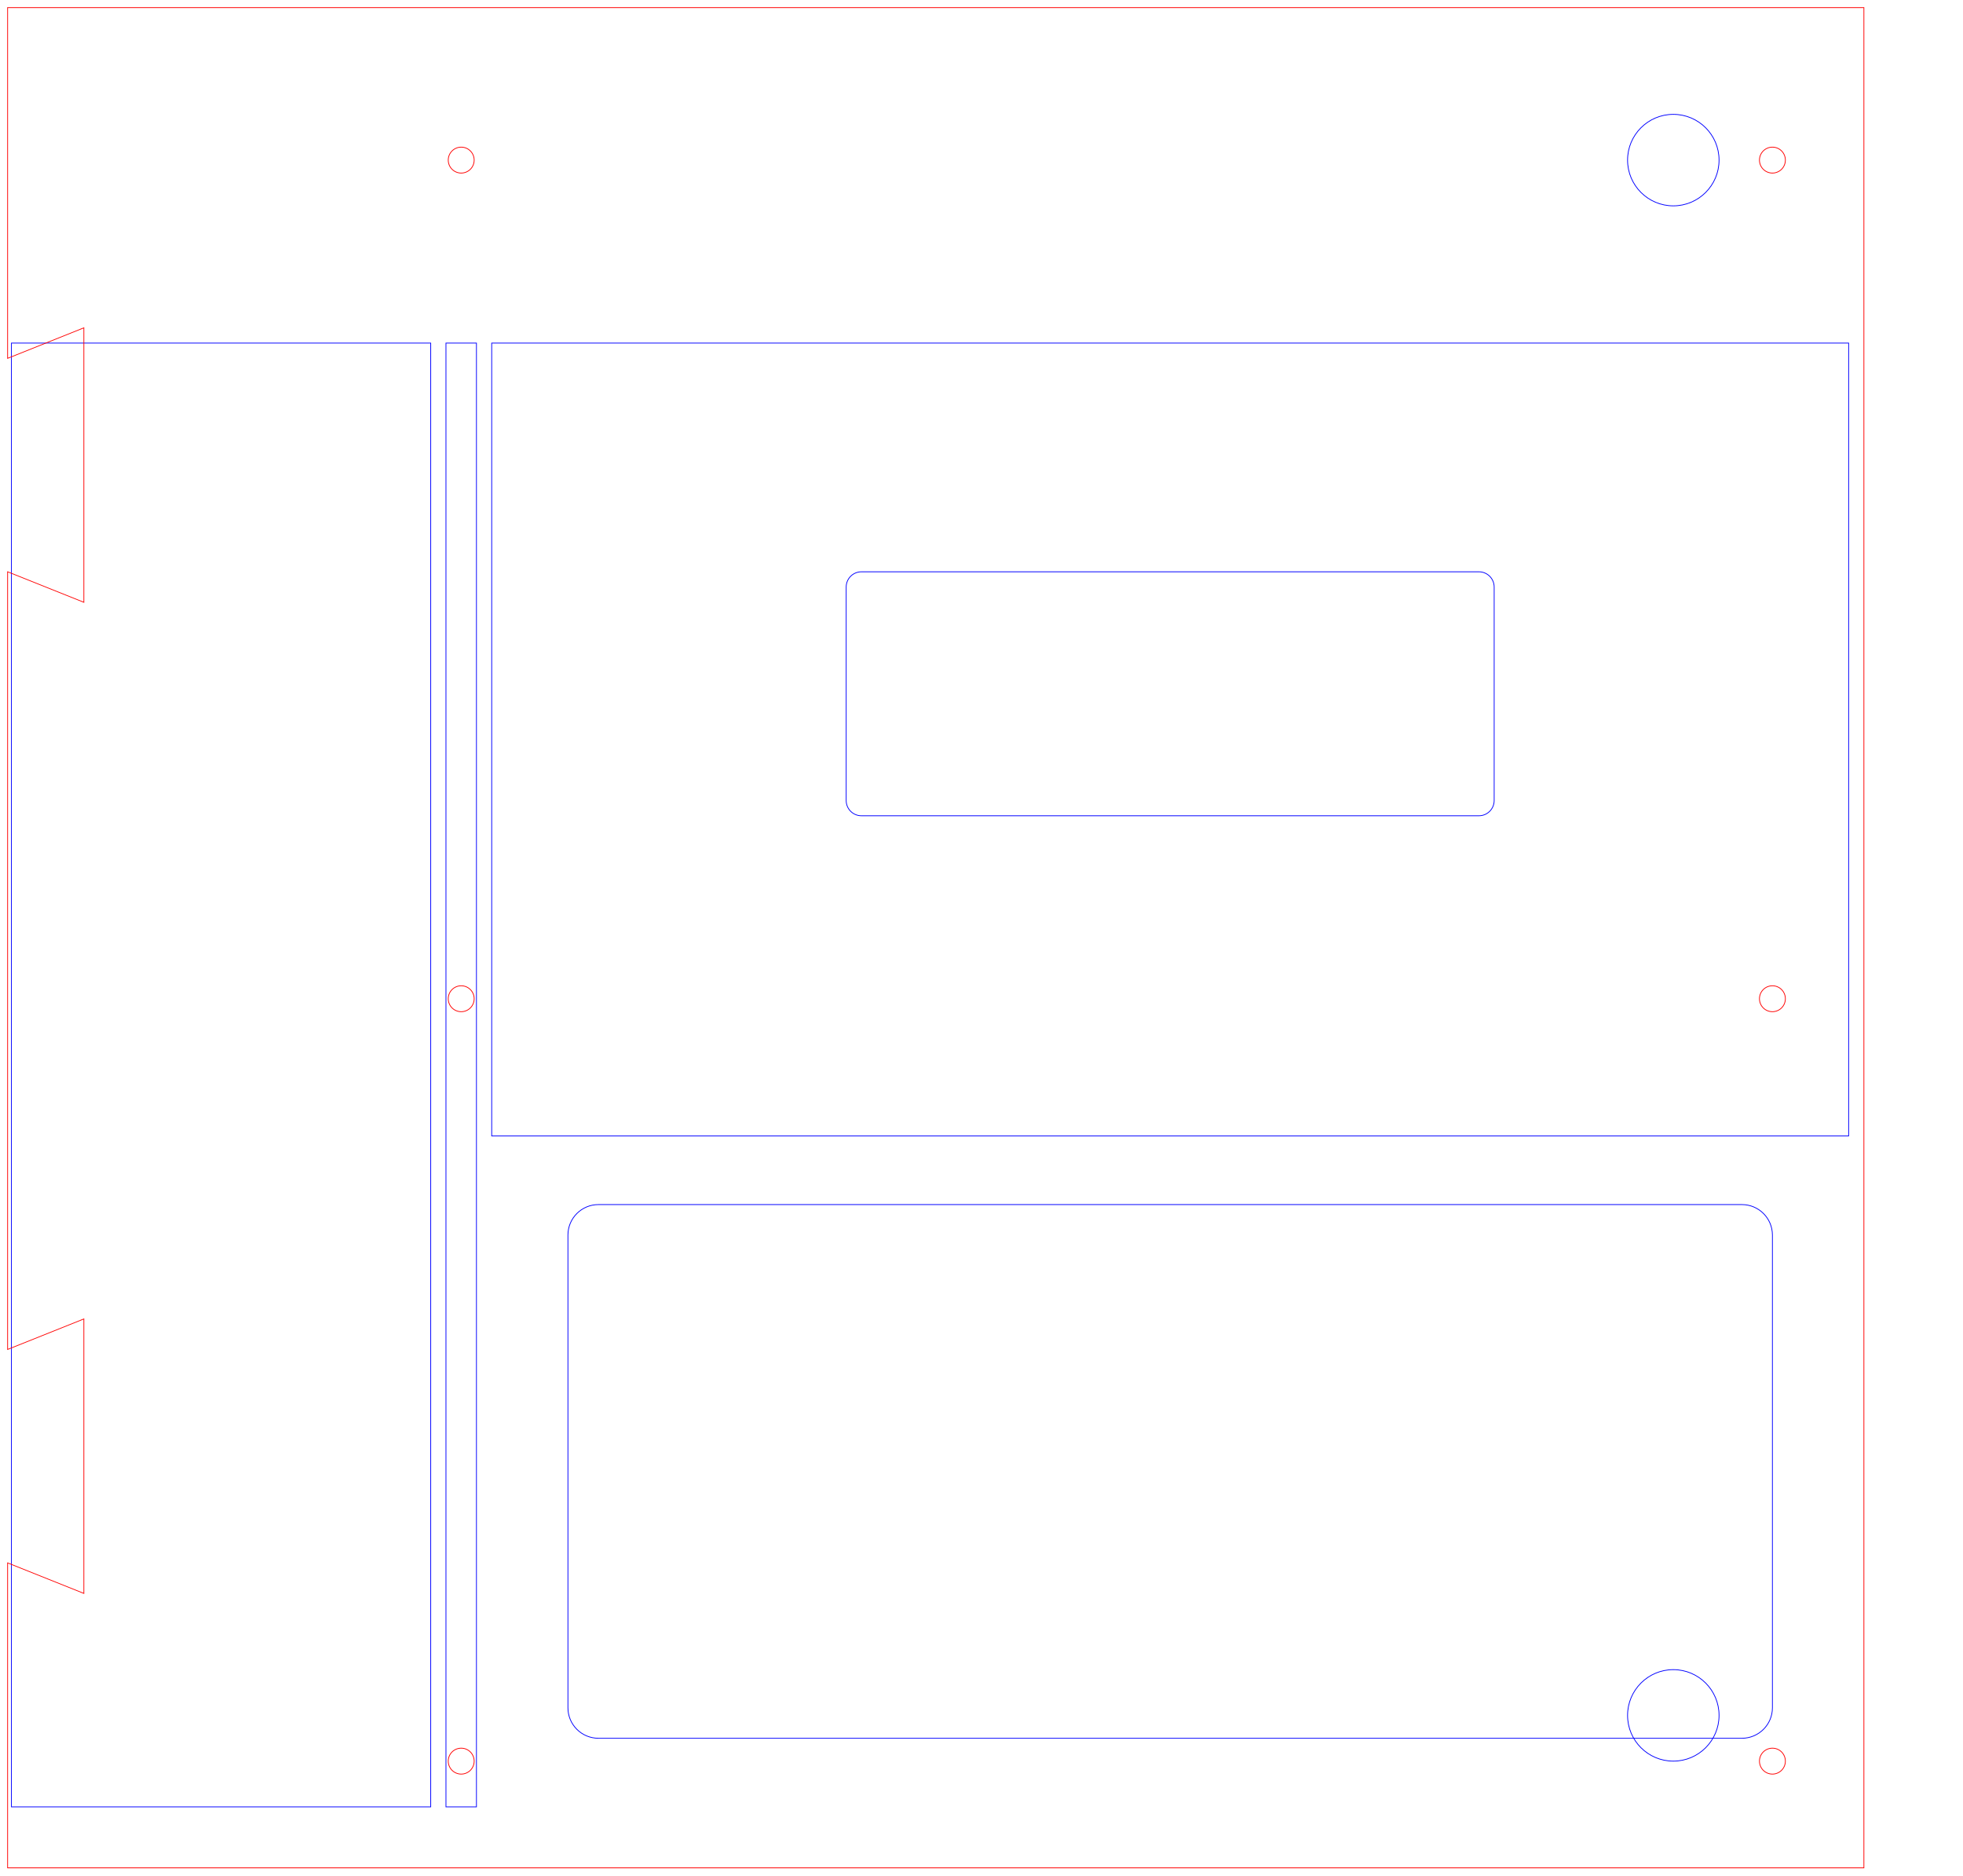
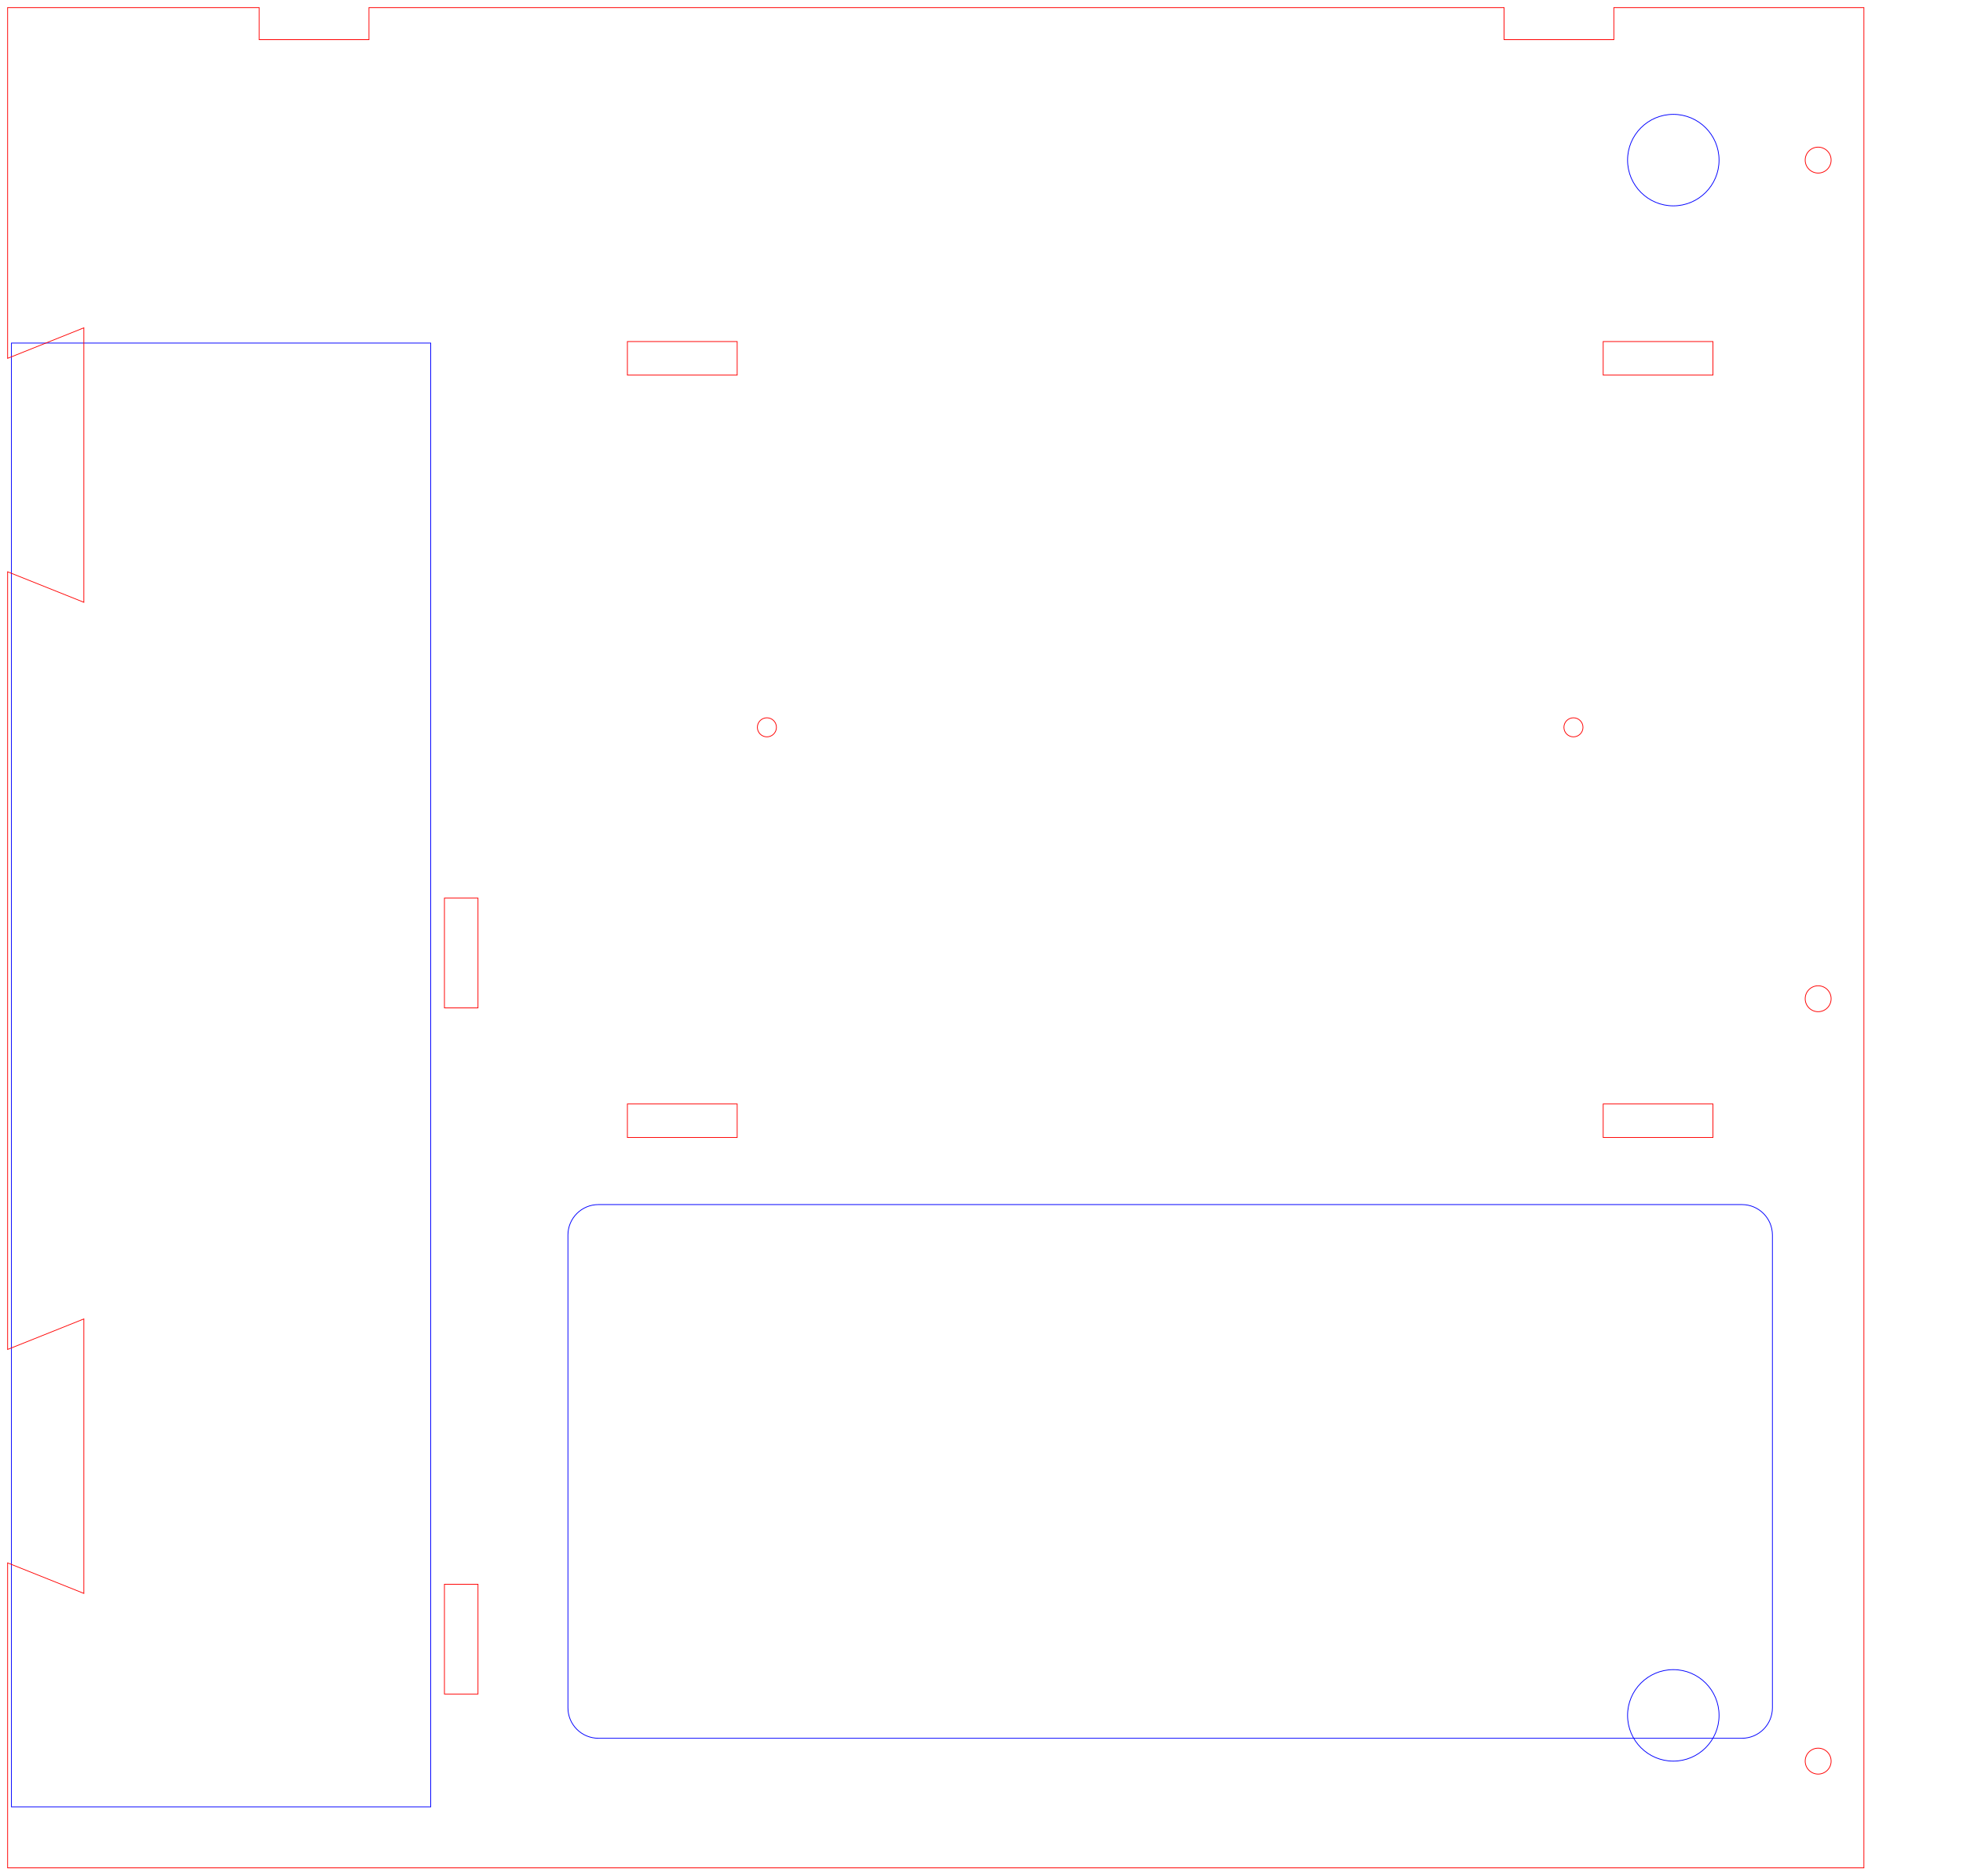
<svg xmlns="http://www.w3.org/2000/svg" width="257.50mm" height="246.00mm" viewBox="0 0 257.500 246.000">
  <g id="incisione" fill="#000000" stroke="none">

</g>
  <g id="segno" fill="none" stroke="#0000FF" stroke-width="0.1">
    <circle cx="219.500" cy="21.000" r="6.000" />
    <circle cx="219.500" cy="225.000" r="6.000" />
    <rect x="1.500" y="45.000" width="55.000" height="192.000" />
-     <rect x="58.500" y="45.000" width="4.000" height="192.000" />
-     <rect x="64.500" y="45.000" width="178.000" height="104.000" />
    <rect x="74.500" y="158.000" width="158.000" height="70.000" rx="4.000" ry="4.000" />
-     <rect x="111.000" y="75.000" width="85.000" height="32.000" rx="2.000" ry="2.000" />
  </g>
  <g id="taglio" fill="none" stroke="#FF0000" stroke-width="0.1">
-     <path d="M244.500,1.000 L244.500,245.000 L1.000,245.000 L1.000,205.000 L11.000,209.000 L11.000,173.000 L1.000,177.000 L1.000,75.000 L11.000,79.000 L11.000,43.000 L1.000,47.000 L1.000,1.000 Z" />
-     <circle cx="60.500" cy="21.000" r="1.700" />
-     <circle cx="60.500" cy="131.000" r="1.700" />
-     <circle cx="60.500" cy="231.000" r="1.700" />
-     <circle cx="232.500" cy="21.000" r="1.700" />
-     <circle cx="232.500" cy="131.000" r="1.700" />
-     <circle cx="232.500" cy="231.000" r="1.700" />
+     <path d="M244.500,1.000 L244.500,245.000 L1.000,245.000 L1.000,205.000 L11.000,209.000 L11.000,173.000 L1.000,177.000 L1.000,75.000 L11.000,79.000 L11.000,43.000 L1.000,47.000 L1.000,1.000 L34.000,1.000 L34.000,5.200 L48.400,5.200 L48.400,1.000 L197.300,1.000 L197.300,5.200 L211.700,5.200 L211.700,1.000 Z" />
+     <circle cx="238.500" cy="21.000" r="1.700" />
+     <circle cx="238.500" cy="131.000" r="1.700" />
+     <circle cx="238.500" cy="231.000" r="1.700" />
+     <rect x="58.300" y="117.800" width="4.400" height="14.400" />
+     <rect x="58.300" y="207.800" width="4.400" height="14.400" />
+     <rect x="82.300" y="44.800" width="14.400" height="4.400" />
+     <rect x="210.300" y="44.800" width="14.400" height="4.400" />
+     <rect x="82.300" y="144.800" width="14.400" height="4.400" />
+     <rect x="210.300" y="144.800" width="14.400" height="4.400" />
+     <circle cx="100.600" cy="95.400" r="1.250" />
+     <circle cx="206.400" cy="95.400" r="1.250" />
  </g>
</svg>
